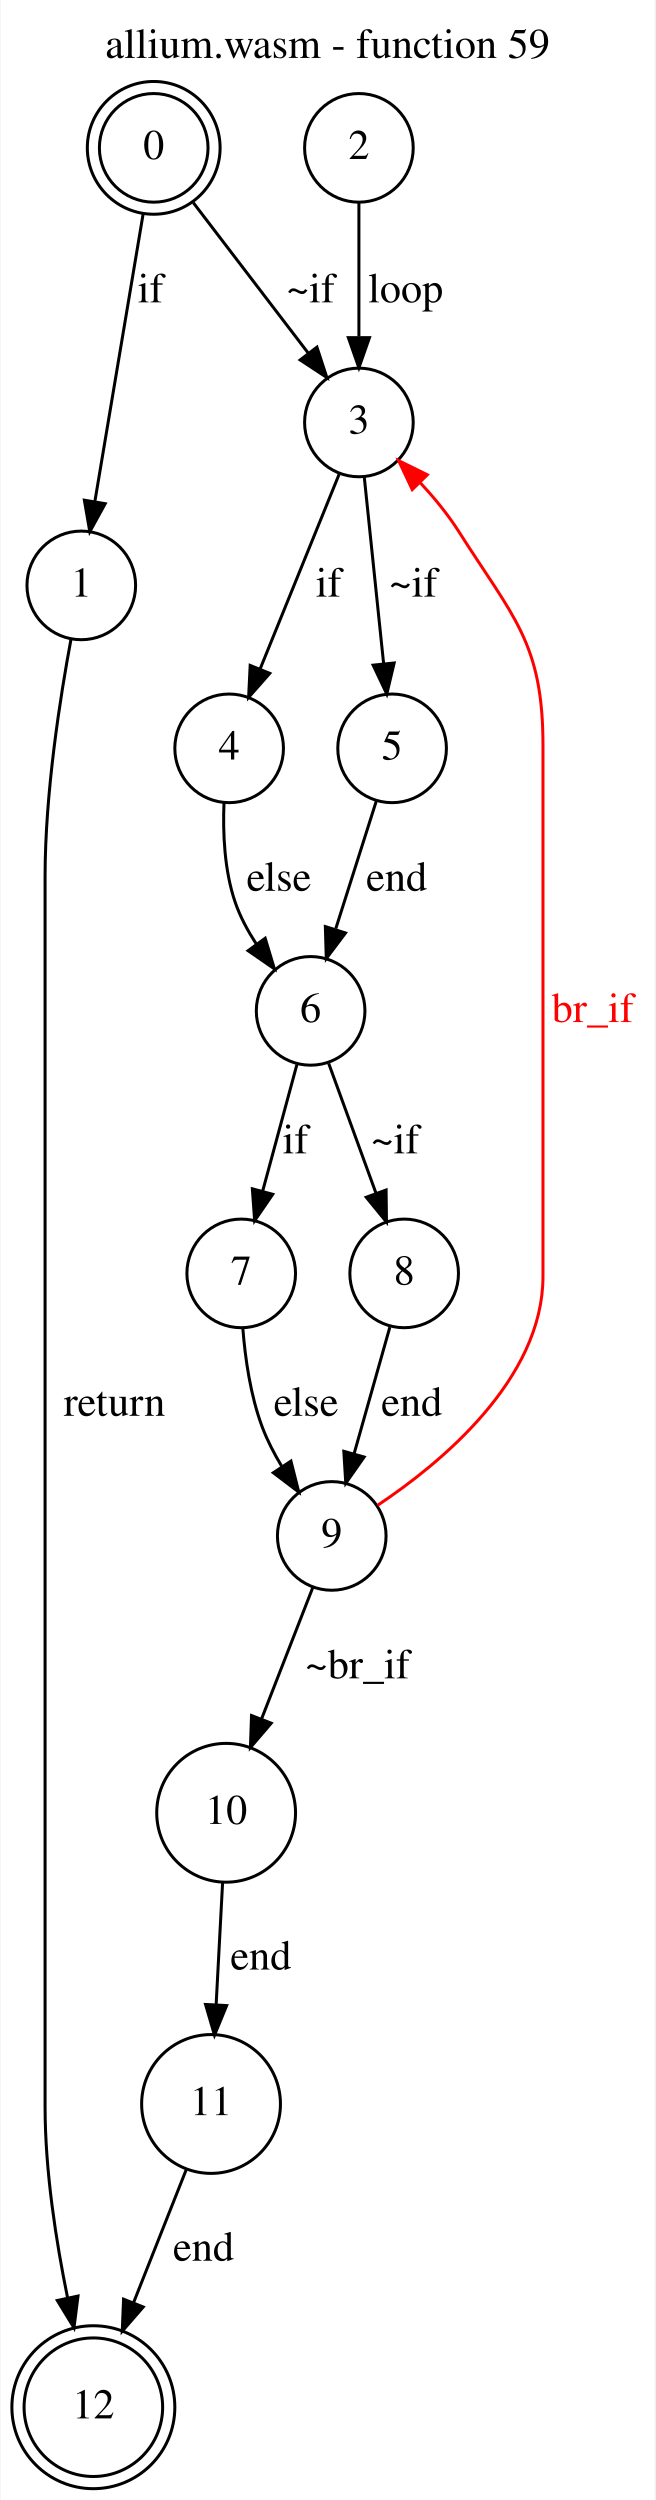
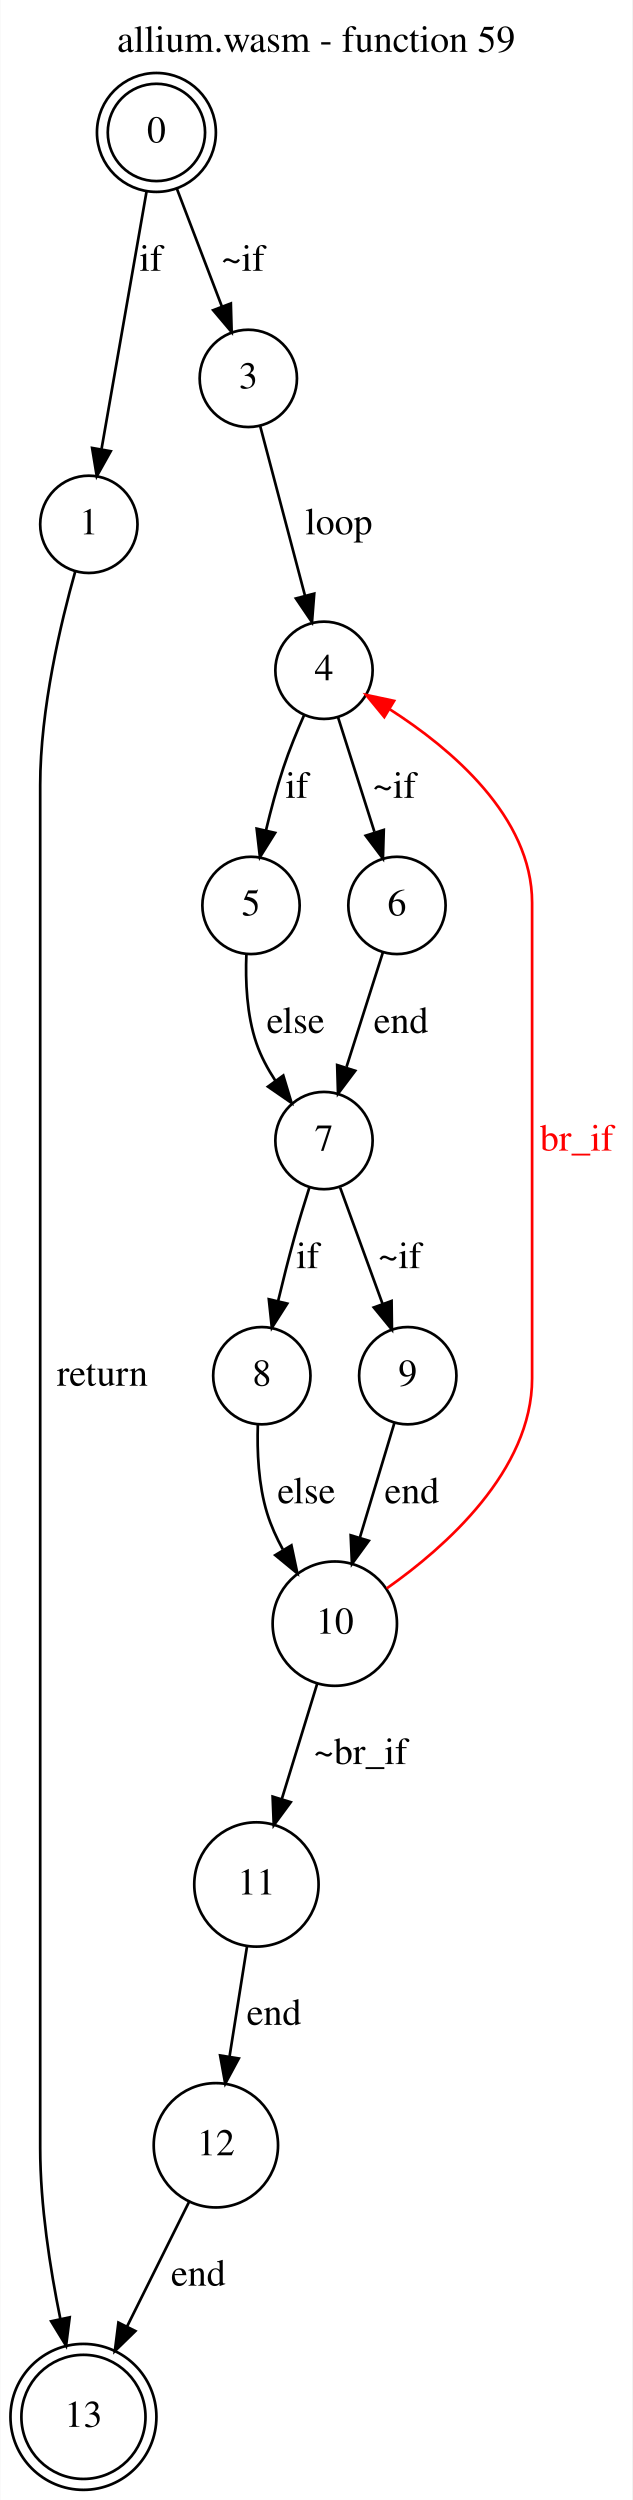
- <svg xmlns="http://www.w3.org/2000/svg" width="217pt" height="828pt" viewBox="0.00 0.00 216.75 828.49">
-   <g id="graph0" class="graph" transform="scale(1 1) rotate(0) translate(4 824.49)">
-     <polygon fill="white" stroke="transparent" points="-4,4 -4,-824.49 212.75,-824.49 212.75,4 -4,4" />
-     <text text-anchor="middle" x="104.37" y="-805.29" font-family="Times,serif" font-size="14.00">allium.wasm - function 59</text>
+ <svg xmlns="http://www.w3.org/2000/svg" width="234pt" height="925pt" viewBox="0.00 0.00 233.75 924.98">
+   <g id="graph0" class="graph" transform="scale(1 1) rotate(0) translate(4 920.98)">
+     <polygon fill="white" stroke="transparent" points="-4,4 -4,-920.98 229.75,-920.98 229.75,4 -4,4" />
+     <text text-anchor="middle" x="112.87" y="-901.78" font-family="Times,serif" font-size="14.00">allium.wasm - function 59</text>
    <g id="node1" class="node">
-       <ellipse fill="none" stroke="black" cx="46.75" cy="-775.49" rx="18" ry="18" />
-       <ellipse fill="none" stroke="black" cx="46.75" cy="-775.49" rx="22" ry="22" />
-       <text text-anchor="middle" x="46.75" y="-771.79" font-family="Times,serif" font-size="14.00">0</text>
+       <ellipse fill="none" stroke="black" cx="53.75" cy="-871.98" rx="18" ry="18" />
+       <ellipse fill="none" stroke="black" cx="53.75" cy="-871.98" rx="22" ry="22" />
+       <text text-anchor="middle" x="53.75" y="-868.28" font-family="Times,serif" font-size="14.00">0</text>
    </g>
    <g id="node3" class="node">
-       <ellipse fill="none" stroke="black" cx="22.75" cy="-630.49" rx="18" ry="18" />
-       <text text-anchor="middle" x="22.75" y="-626.79" font-family="Times,serif" font-size="14.00">1</text>
+       <ellipse fill="none" stroke="black" cx="28.75" cy="-726.98" rx="18" ry="18" />
+       <text text-anchor="middle" x="28.75" y="-723.28" font-family="Times,serif" font-size="14.00">1</text>
    </g>
    <g id="edge1" class="edge">
-       <path fill="none" stroke="black" d="M43.26,-753.69C39.03,-728.53 31.91,-686.1 27.27,-658.44" />
-       <polygon fill="black" stroke="black" points="30.67,-657.57 25.57,-648.29 23.77,-658.73 30.67,-657.57" />
-       <text text-anchor="middle" x="45.75" y="-724.29" font-family="Times,serif" font-size="14.00">if</text>
+       <path fill="none" stroke="black" d="M50.11,-850.19C45.71,-825.02 38.3,-782.59 33.46,-754.94" />
+       <polygon fill="black" stroke="black" points="36.85,-754.03 31.68,-744.78 29.96,-755.24 36.85,-754.03" />
+       <text text-anchor="middle" x="51.75" y="-820.78" font-family="Times,serif" font-size="14.00">if</text>
    </g>
    <g id="node4" class="node">
-       <ellipse fill="none" stroke="black" cx="114.75" cy="-684.49" rx="18" ry="18" />
-       <text text-anchor="middle" x="114.75" y="-680.79" font-family="Times,serif" font-size="14.00">3</text>
+       <ellipse fill="none" stroke="black" cx="87.75" cy="-780.98" rx="18" ry="18" />
+       <text text-anchor="middle" x="87.75" y="-777.28" font-family="Times,serif" font-size="14.00">3</text>
    </g>
    <g id="edge2" class="edge">
-       <path fill="none" stroke="black" d="M59.86,-757.33C70.74,-743.09 86.27,-722.76 98.04,-707.36" />
-       <polygon fill="black" stroke="black" points="100.84,-709.45 104.13,-699.38 95.28,-705.2 100.84,-709.45" />
-       <text text-anchor="middle" x="98.75" y="-724.29" font-family="Times,serif" font-size="14.00">~if</text>
+       <path fill="none" stroke="black" d="M61.29,-851.23C66.21,-838.37 72.66,-821.48 77.97,-807.59" />
+       <polygon fill="black" stroke="black" points="81.29,-808.7 81.59,-798.11 74.75,-806.21 81.29,-808.7" />
+       <text text-anchor="middle" x="85.75" y="-820.78" font-family="Times,serif" font-size="14.00">~if</text>
    </g>
    <g id="node2" class="node">
      <ellipse fill="none" stroke="black" cx="26.75" cy="-26.75" rx="22.96" ry="22.96" />
      <ellipse fill="none" stroke="black" cx="26.75" cy="-26.75" rx="27" ry="27" />
-       <text text-anchor="middle" x="26.75" y="-23.05" font-family="Times,serif" font-size="14.00">12</text>
+       <text text-anchor="middle" x="26.75" y="-23.05" font-family="Times,serif" font-size="14.00">13</text>
    </g>
    <g id="edge3" class="edge">
-       <path fill="none" stroke="black" d="M19.34,-612.66C15.79,-593.65 10.75,-561.73 10.75,-533.99 10.75,-533.99 10.75,-533.99 10.75,-126.24 10.75,-105.05 14.4,-81.62 18.22,-62.93" />
+       <path fill="none" stroke="black" d="M23.73,-709.6C18.41,-690.72 10.75,-658.66 10.75,-630.48 10.75,-630.48 10.75,-630.48 10.75,-126.24 10.75,-105.05 14.4,-81.62 18.22,-62.93" />
      <polygon fill="black" stroke="black" points="21.66,-63.59 20.33,-53.07 14.81,-62.12 21.66,-63.59" />
-       <text text-anchor="middle" x="33.75" y="-355.29" font-family="Times,serif" font-size="14.00">return</text>
+       <text text-anchor="middle" x="33.75" y="-408.28" font-family="Times,serif" font-size="14.00">return</text>
+     </g>
+     <g id="node5" class="node">
+       <ellipse fill="none" stroke="black" cx="115.75" cy="-672.98" rx="18" ry="18" />
+       <text text-anchor="middle" x="115.75" y="-669.28" font-family="Times,serif" font-size="14.00">4</text>
+     </g>
+     <g id="edge4" class="edge">
+       <path fill="none" stroke="black" d="M92.12,-763.42C96.56,-746.64 103.48,-720.41 108.69,-700.69" />
+       <polygon fill="black" stroke="black" points="112.14,-701.34 111.31,-690.78 105.37,-699.55 112.14,-701.34" />
+       <text text-anchor="middle" x="121.25" y="-723.28" font-family="Times,serif" font-size="14.00">loop</text>
    </g>
    <g id="node6" class="node">
-       <ellipse fill="none" stroke="black" cx="71.75" cy="-576.49" rx="18" ry="18" />
-       <text text-anchor="middle" x="71.75" y="-572.79" font-family="Times,serif" font-size="14.00">4</text>
+       <ellipse fill="none" stroke="black" cx="88.75" cy="-585.98" rx="18" ry="18" />
+       <text text-anchor="middle" x="88.75" y="-582.28" font-family="Times,serif" font-size="14.00">5</text>
    </g>
    <g id="edge5" class="edge">
-       <path fill="none" stroke="black" d="M108.22,-667.39C101.26,-650.25 90.16,-622.88 82.03,-602.84" />
-       <polygon fill="black" stroke="black" points="85.2,-601.34 78.2,-593.39 78.72,-603.97 85.2,-601.34" />
-       <text text-anchor="middle" x="104.75" y="-626.79" font-family="Times,serif" font-size="14.00">if</text>
+       <path fill="none" stroke="black" d="M108.45,-656.52C105.79,-650.51 102.91,-643.51 100.75,-636.98 98.28,-629.53 96.08,-621.29 94.27,-613.69" />
+       <polygon fill="black" stroke="black" points="97.67,-612.83 92.05,-603.85 90.84,-614.38 97.67,-612.83" />
+       <text text-anchor="middle" x="105.75" y="-625.78" font-family="Times,serif" font-size="14.00">if</text>
    </g>
    <g id="node7" class="node">
-       <ellipse fill="none" stroke="black" cx="125.75" cy="-576.49" rx="18" ry="18" />
-       <text text-anchor="middle" x="125.75" y="-572.79" font-family="Times,serif" font-size="14.00">5</text>
+       <ellipse fill="none" stroke="black" cx="142.75" cy="-585.98" rx="18" ry="18" />
+       <text text-anchor="middle" x="142.75" y="-582.28" font-family="Times,serif" font-size="14.00">6</text>
    </g>
    <g id="edge6" class="edge">
-       <path fill="none" stroke="black" d="M116.52,-666.46C118.25,-649.77 120.91,-624.07 122.94,-604.57" />
-       <polygon fill="black" stroke="black" points="126.43,-604.78 123.99,-594.48 119.47,-604.06 126.43,-604.78" />
-       <text text-anchor="middle" x="132.75" y="-626.79" font-family="Times,serif" font-size="14.00">~if</text>
-     </g>
-     <g id="node5" class="node">
-       <ellipse fill="none" stroke="black" cx="114.75" cy="-775.49" rx="18" ry="18" />
-       <text text-anchor="middle" x="114.75" y="-771.79" font-family="Times,serif" font-size="14.00">2</text>
-     </g>
-     <g id="edge4" class="edge">
-       <path fill="none" stroke="black" d="M114.75,-757.33C114.75,-744.77 114.75,-727.47 114.75,-712.99" />
-       <polygon fill="black" stroke="black" points="118.25,-712.6 114.75,-702.6 111.25,-712.6 118.25,-712.6" />
-       <text text-anchor="middle" x="130.25" y="-724.29" font-family="Times,serif" font-size="14.00">loop</text>
+       <path fill="none" stroke="black" d="M120.95,-655.59C124.76,-643.6 130.01,-627.08 134.4,-613.25" />
+       <polygon fill="black" stroke="black" points="137.87,-613.91 137.56,-603.32 131.19,-611.79 137.87,-613.91" />
+       <text text-anchor="middle" x="141.75" y="-625.78" font-family="Times,serif" font-size="14.00">~if</text>
    </g>
    <g id="node8" class="node">
-       <ellipse fill="none" stroke="black" cx="98.75" cy="-489.49" rx="18" ry="18" />
-       <text text-anchor="middle" x="98.75" y="-485.79" font-family="Times,serif" font-size="14.00">6</text>
+       <ellipse fill="none" stroke="black" cx="115.75" cy="-498.98" rx="18" ry="18" />
+       <text text-anchor="middle" x="115.75" y="-495.28" font-family="Times,serif" font-size="14.00">7</text>
    </g>
    <g id="edge7" class="edge">
-       <path fill="none" stroke="black" d="M70.04,-558.38C69.64,-548.51 70.14,-536.01 73.75,-525.49 75.39,-520.71 77.91,-516.01 80.73,-511.68" />
-       <polygon fill="black" stroke="black" points="83.69,-513.56 86.75,-503.41 78.03,-509.43 83.69,-513.56" />
-       <text text-anchor="middle" x="88.25" y="-529.29" font-family="Times,serif" font-size="14.00">else</text>
+       <path fill="none" stroke="black" d="M87.04,-567.87C86.64,-558 87.14,-545.5 90.75,-534.98 92.39,-530.2 94.91,-525.5 97.73,-521.18" />
+       <polygon fill="black" stroke="black" points="100.69,-523.05 103.75,-512.91 95.03,-518.93 100.69,-523.05" />
+       <text text-anchor="middle" x="105.25" y="-538.78" font-family="Times,serif" font-size="14.00">else</text>
    </g>
    <g id="edge8" class="edge">
-       <path fill="none" stroke="black" d="M120.54,-559.1C116.73,-547.1 111.48,-530.58 107.09,-516.75" />
-       <polygon fill="black" stroke="black" points="110.3,-515.3 103.94,-506.83 103.63,-517.42 110.3,-515.3" />
-       <text text-anchor="middle" x="127.25" y="-529.29" font-family="Times,serif" font-size="14.00">end</text>
+       <path fill="none" stroke="black" d="M137.54,-568.59C133.73,-556.6 128.48,-540.08 124.09,-526.25" />
+       <polygon fill="black" stroke="black" points="127.3,-524.79 120.94,-516.32 120.63,-526.91 127.3,-524.79" />
+       <text text-anchor="middle" x="144.25" y="-538.78" font-family="Times,serif" font-size="14.00">end</text>
    </g>
    <g id="node9" class="node">
-       <ellipse fill="none" stroke="black" cx="75.75" cy="-402.49" rx="18" ry="18" />
-       <text text-anchor="middle" x="75.75" y="-398.79" font-family="Times,serif" font-size="14.00">7</text>
+       <ellipse fill="none" stroke="black" cx="92.75" cy="-411.98" rx="18" ry="18" />
+       <text text-anchor="middle" x="92.75" y="-408.28" font-family="Times,serif" font-size="14.00">8</text>
    </g>
    <g id="edge9" class="edge">
-       <path fill="none" stroke="black" d="M94.2,-471.69C90.97,-459.74 86.56,-443.45 82.86,-429.78" />
-       <polygon fill="black" stroke="black" points="86.19,-428.7 80.2,-419.96 79.44,-430.52 86.19,-428.7" />
-       <text text-anchor="middle" x="93.75" y="-442.29" font-family="Times,serif" font-size="14.00">if</text>
+       <path fill="none" stroke="black" d="M110.36,-481.67C108.5,-475.81 106.45,-469.12 104.75,-462.98 102.65,-455.41 100.58,-447.14 98.76,-439.54" />
+       <polygon fill="black" stroke="black" points="102.15,-438.66 96.46,-429.72 95.34,-440.26 102.15,-438.66" />
+       <text text-anchor="middle" x="109.75" y="-451.78" font-family="Times,serif" font-size="14.00">if</text>
    </g>
    <g id="node10" class="node">
-       <ellipse fill="none" stroke="black" cx="129.75" cy="-402.49" rx="18" ry="18" />
-       <text text-anchor="middle" x="129.75" y="-398.79" font-family="Times,serif" font-size="14.00">8</text>
+       <ellipse fill="none" stroke="black" cx="146.75" cy="-411.98" rx="18" ry="18" />
+       <text text-anchor="middle" x="146.75" y="-408.28" font-family="Times,serif" font-size="14.00">9</text>
    </g>
    <g id="edge10" class="edge">
-       <path fill="none" stroke="black" d="M104.73,-472.1C109.17,-459.91 115.32,-443.04 120.41,-429.08" />
-       <polygon fill="black" stroke="black" points="123.76,-430.13 123.89,-419.54 117.18,-427.73 123.76,-430.13" />
-       <text text-anchor="middle" x="126.75" y="-442.29" font-family="Times,serif" font-size="14.00">~if</text>
+       <path fill="none" stroke="black" d="M121.73,-481.59C126.17,-469.41 132.32,-452.54 137.41,-438.58" />
+       <polygon fill="black" stroke="black" points="140.76,-439.63 140.89,-429.03 134.18,-437.23 140.76,-439.63" />
+       <text text-anchor="middle" x="143.75" y="-451.78" font-family="Times,serif" font-size="14.00">~if</text>
    </g>
    <g id="node11" class="node">
-       <ellipse fill="none" stroke="black" cx="105.75" cy="-315.49" rx="18" ry="18" />
-       <text text-anchor="middle" x="105.75" y="-311.79" font-family="Times,serif" font-size="14.00">9</text>
+       <ellipse fill="none" stroke="black" cx="119.75" cy="-320.24" rx="23" ry="23" />
+       <text text-anchor="middle" x="119.75" y="-316.54" font-family="Times,serif" font-size="14.00">10</text>
    </g>
    <g id="edge11" class="edge">
-       <path fill="none" stroke="black" d="M76.28,-384.36C77.04,-374.49 78.79,-361.99 82.75,-351.49 84.41,-347.08 86.7,-342.67 89.2,-338.53" />
-       <polygon fill="black" stroke="black" points="92.23,-340.29 94.83,-330.02 86.39,-336.43 92.23,-340.29" />
-       <text text-anchor="middle" x="97.25" y="-355.29" font-family="Times,serif" font-size="14.00">else</text>
+       <path fill="none" stroke="black" d="M91.28,-393.95C90.95,-384.1 91.45,-371.6 94.75,-360.98 96.14,-356.48 98.18,-351.99 100.51,-347.72" />
+       <polygon fill="black" stroke="black" points="103.7,-349.22 105.9,-338.85 97.72,-345.58 103.7,-349.22" />
+       <text text-anchor="middle" x="109.25" y="-364.78" font-family="Times,serif" font-size="14.00">else</text>
    </g>
    <g id="edge12" class="edge">
-       <path fill="none" stroke="black" d="M125.01,-384.69C121.63,-372.74 117.03,-356.45 113.17,-342.78" />
-       <polygon fill="black" stroke="black" points="116.48,-341.63 110.4,-332.96 109.75,-343.53 116.48,-341.63" />
-       <text text-anchor="middle" x="132.25" y="-355.29" font-family="Times,serif" font-size="14.00">end</text>
+       <path fill="none" stroke="black" d="M141.8,-394.52C138.24,-382.71 133.35,-366.45 129.07,-352.24" />
+       <polygon fill="black" stroke="black" points="132.33,-350.91 126.1,-342.35 125.63,-352.93 132.33,-350.91" />
+       <text text-anchor="middle" x="148.25" y="-364.78" font-family="Times,serif" font-size="14.00">end</text>
    </g>
    <g id="edge14" class="edge">
-       <path fill="none" stroke="red" d="M120.94,-325.64C141.52,-339.35 175.75,-367.27 175.75,-401.49 175.75,-577.49 175.75,-577.49 175.75,-577.49 175.75,-611.41 165.93,-619.85 147.75,-648.49 144.16,-654.13 139.59,-659.67 135,-664.61" />
-       <polygon fill="red" stroke="red" points="132.43,-662.24 127.92,-671.83 137.42,-667.15 132.43,-662.24" />
-       <text text-anchor="middle" x="192.25" y="-485.79" font-family="Times,serif" font-size="14.00" fill="red">br_if</text>
+       <path fill="none" stroke="red" d="M138.93,-333.26C160.56,-348.47 192.75,-376.84 192.75,-410.98 192.75,-586.98 192.75,-586.98 192.75,-586.98 192.75,-618.83 162.68,-644.07 140.13,-658.52" />
+       <polygon fill="red" stroke="red" points="138.06,-655.68 131.33,-663.87 141.69,-661.66 138.06,-655.68" />
+       <text text-anchor="middle" x="209.25" y="-495.28" font-family="Times,serif" font-size="14.00" fill="red">br_if</text>
    </g>
    <g id="node12" class="node">
-       <ellipse fill="none" stroke="black" cx="70.75" cy="-223.74" rx="23" ry="23" />
-       <text text-anchor="middle" x="70.75" y="-220.04" font-family="Times,serif" font-size="14.00">10</text>
+       <ellipse fill="none" stroke="black" cx="90.75" cy="-223.74" rx="23" ry="23" />
+       <text text-anchor="middle" x="90.75" y="-220.04" font-family="Times,serif" font-size="14.00">11</text>
    </g>
    <g id="edge13" class="edge">
-       <path fill="none" stroke="black" d="M99.49,-298.44C94.79,-286.4 88.22,-269.55 82.55,-255" />
-       <polygon fill="black" stroke="black" points="85.69,-253.43 78.8,-245.38 79.17,-255.97 85.69,-253.43" />
-       <text text-anchor="middle" x="114.25" y="-268.29" font-family="Times,serif" font-size="14.00">~br_if</text>
+       <path fill="none" stroke="black" d="M113.31,-298.26C109.44,-285.66 104.46,-269.41 100.15,-255.38" />
+       <polygon fill="black" stroke="black" points="103.45,-254.19 97.17,-245.65 96.75,-256.24 103.45,-254.19" />
+       <text text-anchor="middle" x="129.25" y="-268.29" font-family="Times,serif" font-size="14.00">~br_if</text>
    </g>
    <g id="node13" class="node">
-       <ellipse fill="none" stroke="black" cx="65.75" cy="-127.24" rx="23" ry="23" />
-       <text text-anchor="middle" x="65.75" y="-123.54" font-family="Times,serif" font-size="14.00">11</text>
+       <ellipse fill="none" stroke="black" cx="75.75" cy="-127.24" rx="23" ry="23" />
+       <text text-anchor="middle" x="75.75" y="-123.54" font-family="Times,serif" font-size="14.00">12</text>
    </g>
    <g id="edge15" class="edge">
-       <path fill="none" stroke="black" d="M69.59,-200.82C68.95,-188.78 68.15,-173.61 67.44,-160.26" />
-       <polygon fill="black" stroke="black" points="70.92,-159.84 66.9,-150.04 63.93,-160.21 70.92,-159.84" />
-       <text text-anchor="middle" x="82.25" y="-171.79" font-family="Times,serif" font-size="14.00">end</text>
+       <path fill="none" stroke="black" d="M87.27,-200.82C85.36,-188.78 82.95,-173.61 80.83,-160.26" />
+       <polygon fill="black" stroke="black" points="84.23,-159.37 79.21,-150.04 77.32,-160.47 84.23,-159.37" />
+       <text text-anchor="middle" x="97.25" y="-171.79" font-family="Times,serif" font-size="14.00">end</text>
    </g>
    <g id="edge16" class="edge">
-       <path fill="none" stroke="black" d="M57.67,-105.84C52.58,-92.99 45.89,-76.09 40.03,-61.3" />
-       <polygon fill="black" stroke="black" points="43.27,-59.96 36.33,-51.96 36.76,-62.54 43.27,-59.96" />
-       <text text-anchor="middle" x="63.25" y="-75.3" font-family="Times,serif" font-size="14.00">end</text>
+       <path fill="none" stroke="black" d="M65.83,-106.31C59.26,-93.09 50.47,-75.44 42.9,-60.22" />
+       <polygon fill="black" stroke="black" points="45.96,-58.51 38.37,-51.11 39.69,-61.63 45.96,-58.51" />
+       <text text-anchor="middle" x="69.25" y="-75.3" font-family="Times,serif" font-size="14.00">end</text>
    </g>
  </g>
</svg>
